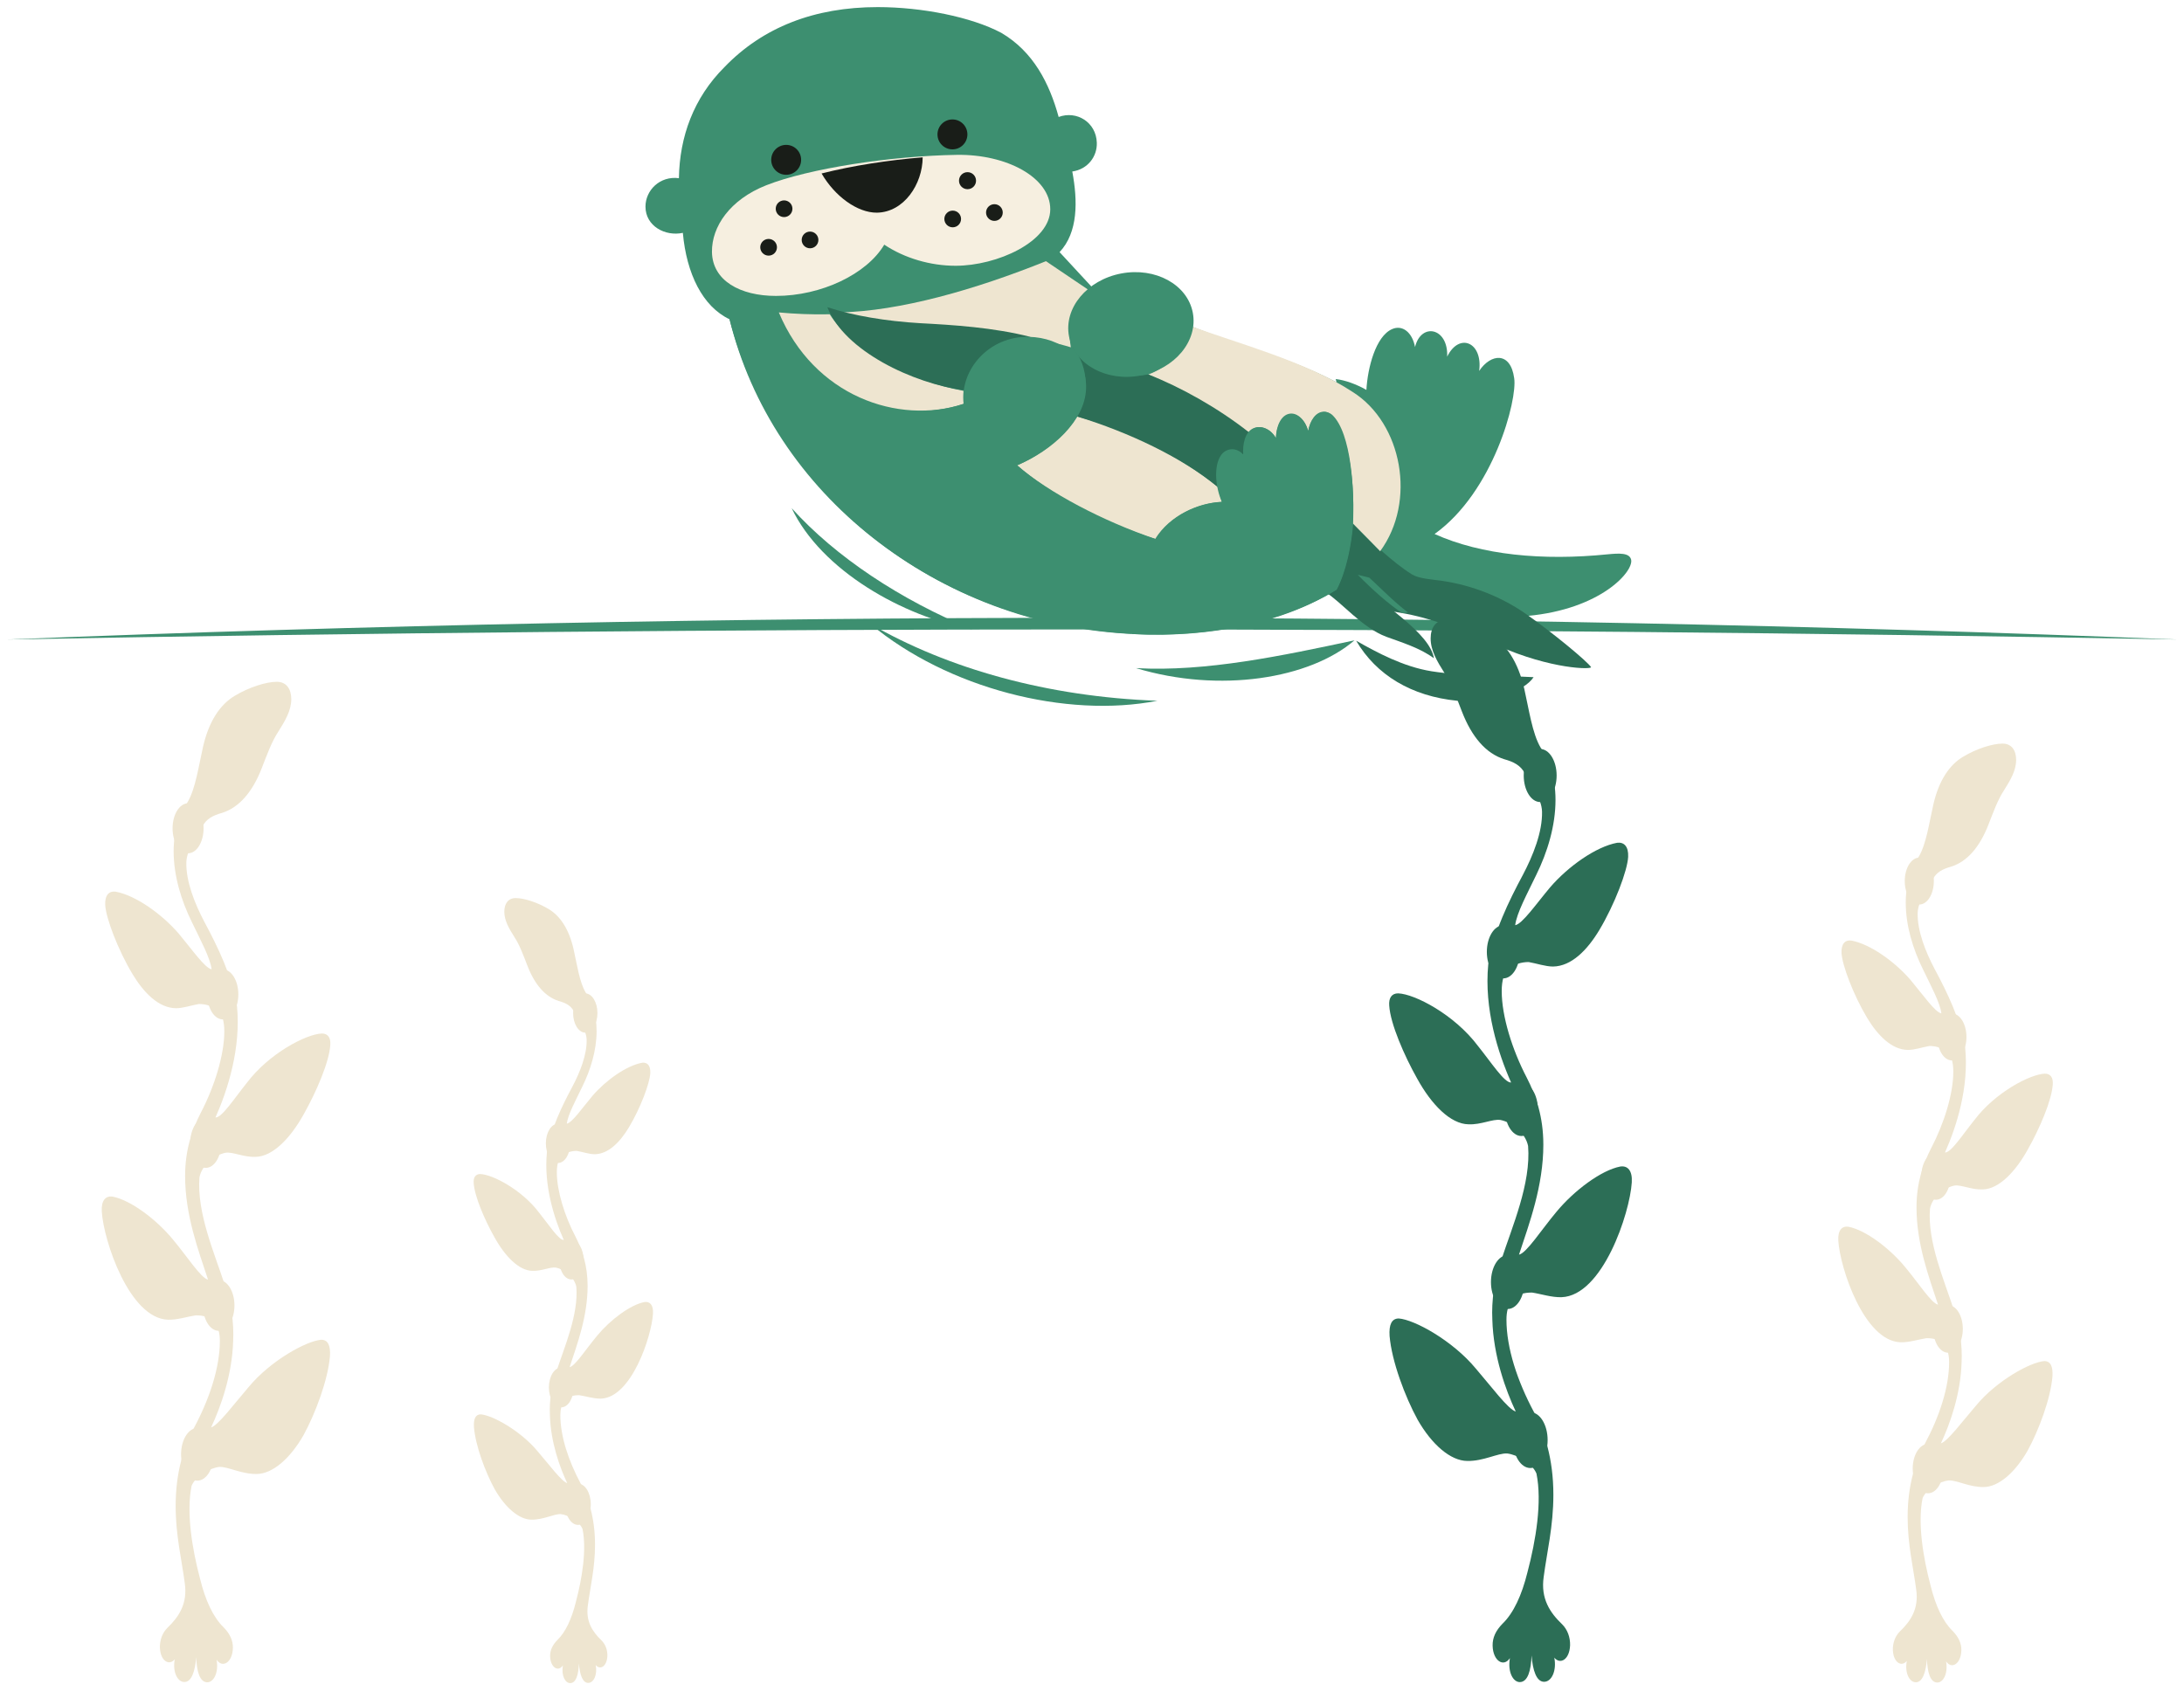
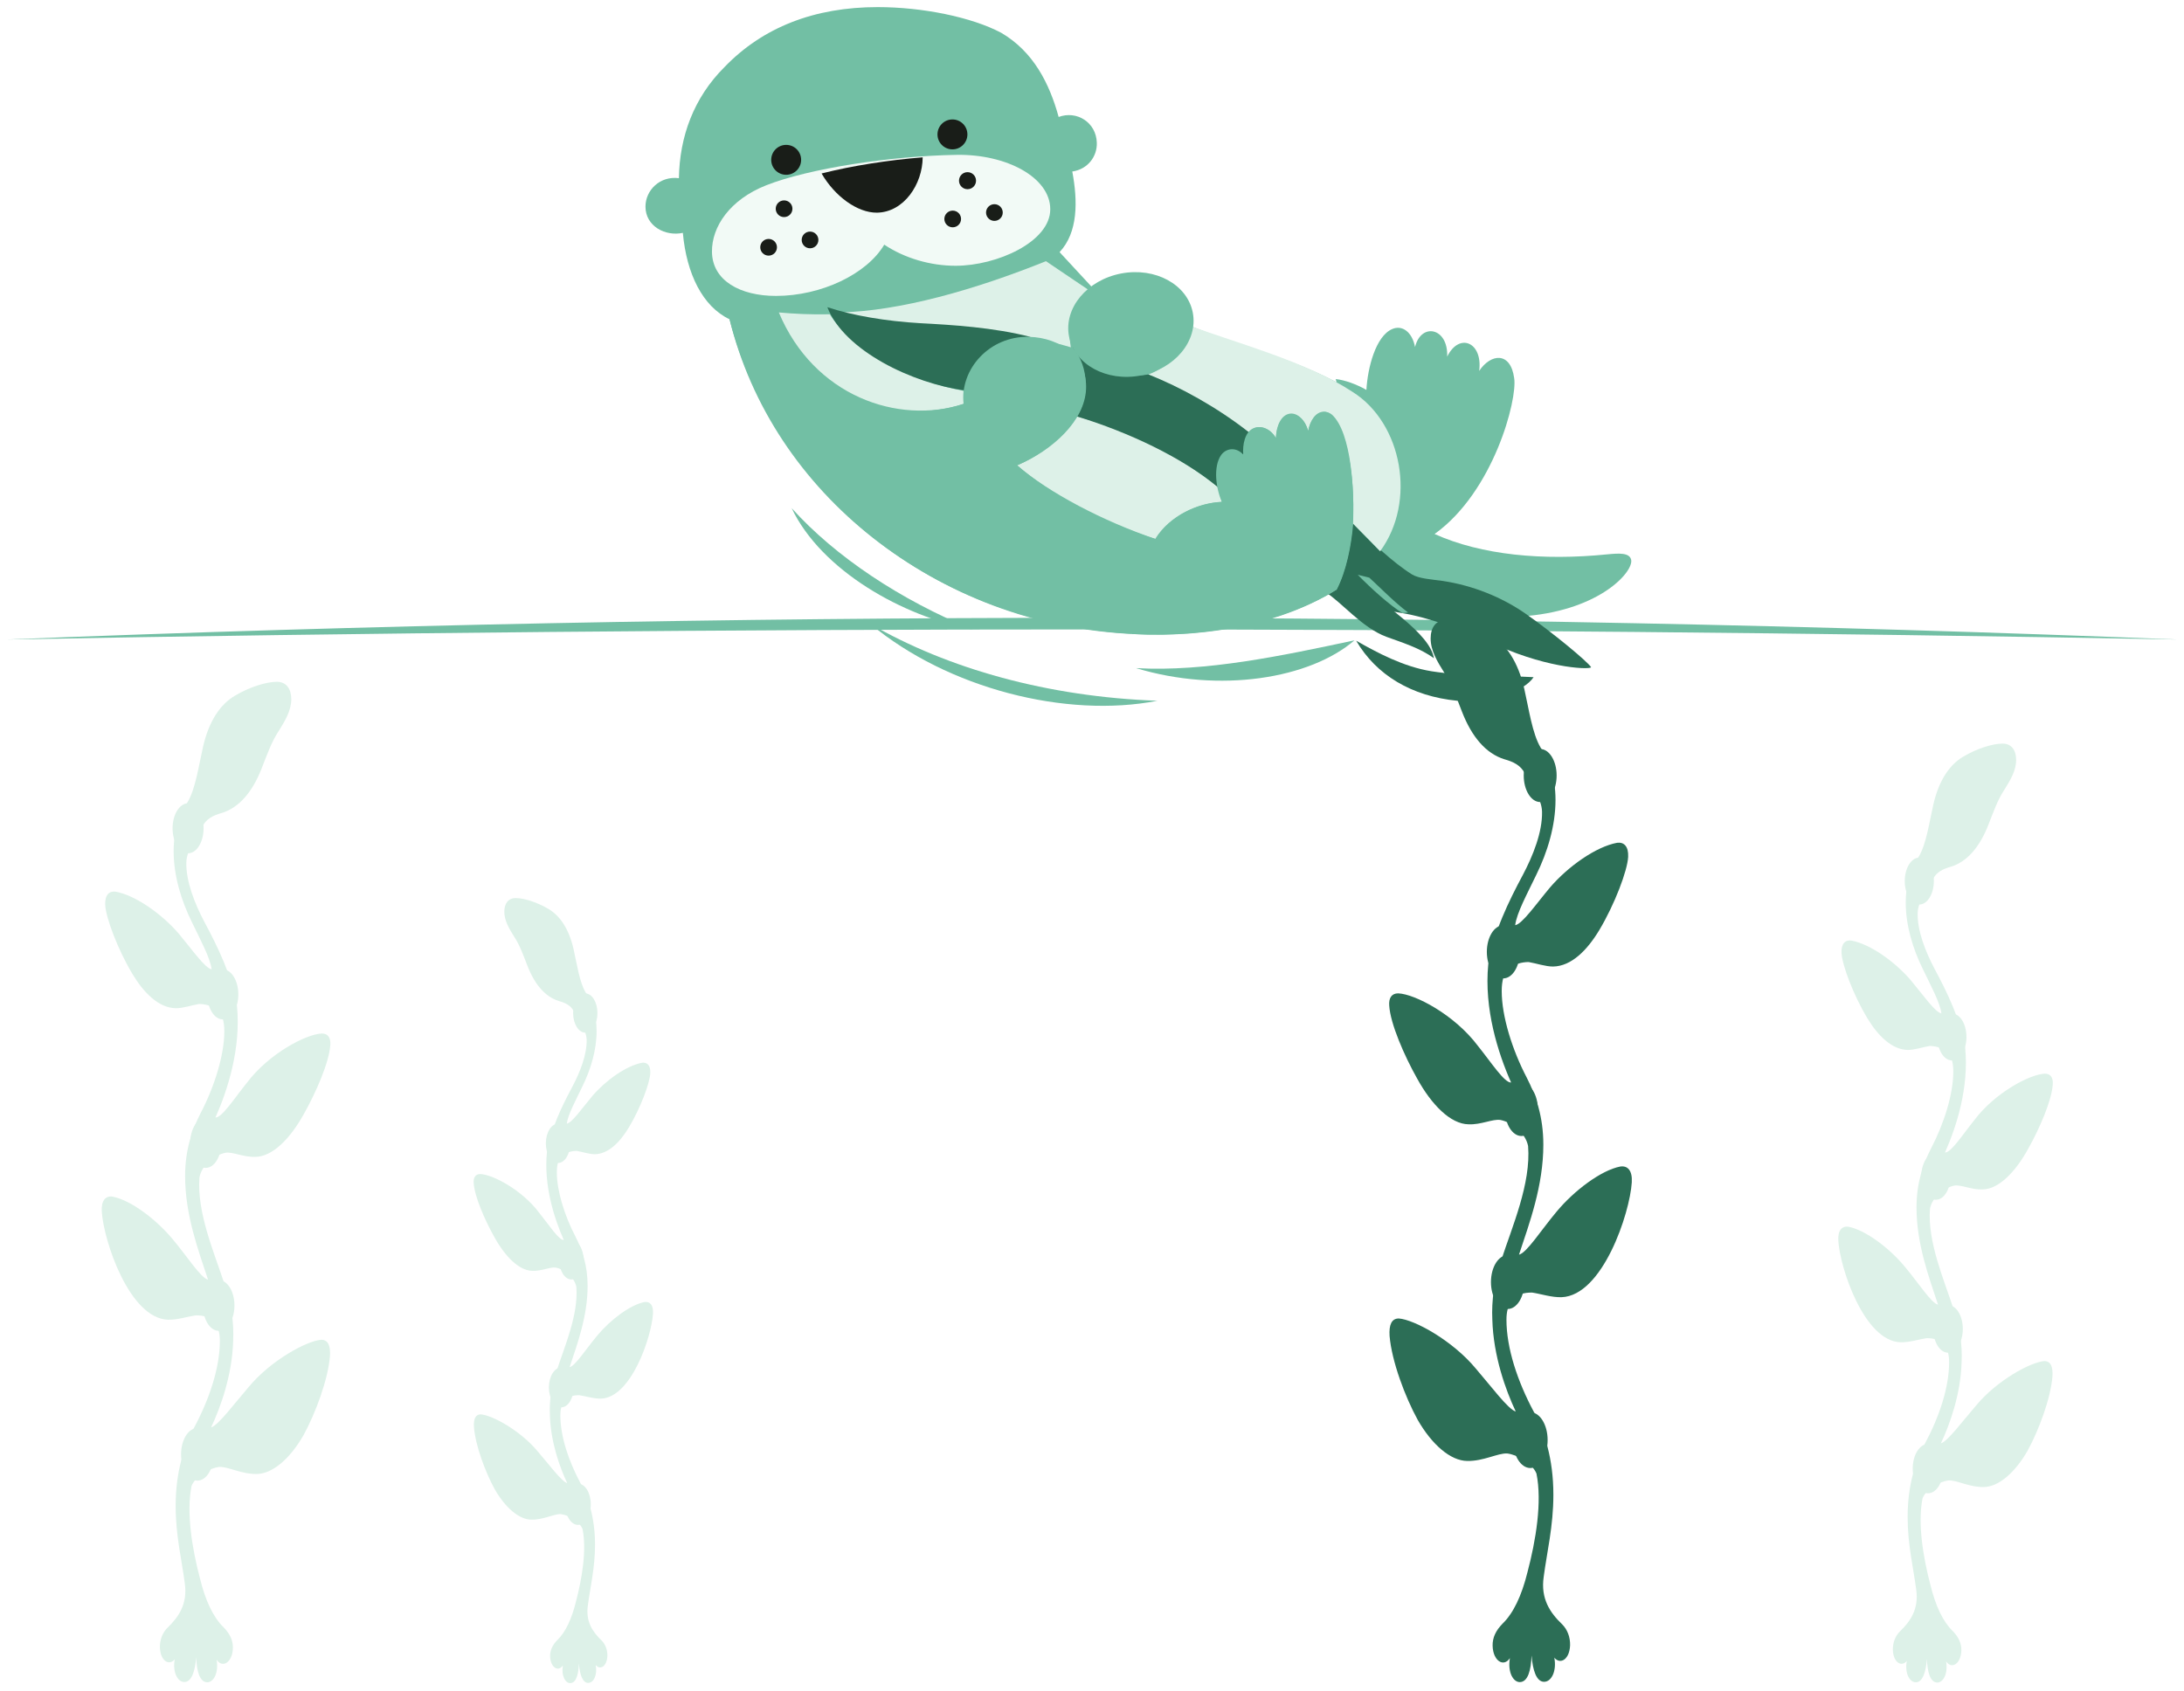
<svg xmlns="http://www.w3.org/2000/svg" viewBox="9.15 22.5 281.7 218.1">
  <g id="kelp-far-1" transform="translate(52.07 110.00) scale(-1.1289 1.8207) translate(-31.60 -5.40)">
-     <path d="m50.49 72.68c-1.28-0.76-2.33-1.7-1.98-3.17 0.34-1.63 1.04-3.36 1.04-5.47 0-2.44-0.98-4.24-2.08-5.51-1.8-2.08-2.97-4.29-2.97-6.18 0-0.53 0.18-0.97 0.57-1.26 0.59-0.44 1.29-0.55 2.18-0.55 0.97 0.09 2.1 0.33 3.18 0.31 4.42-0.1 7.35-5.6 7.56-7.66 0.08-0.79-0.44-1.14-1.25-1.06-2.06 0.25-4.98 1.61-6.87 3.03-1.65 1.22-3.2 2.74-4.02 2.85 1.12-2.1 2.62-4.59 2.62-7.34 0-1.86-0.79-3.27-1.79-4.48-1.56-1.85-2.69-4.09-2.69-5.77 0-0.72 0.25-1.19 0.67-1.46 0.68-0.35 1.49-0.48 2.23-0.48 0.85 0.09 1.8 0.3 2.63 0.3 1.97-0.02 3.67-1.09 4.97-2.43 1.67-1.73 3.03-3.97 3.11-4.89 0.05-0.7-0.45-1-1.19-0.94-2.28 0.26-5.28 1.58-7.22 2.98-1.5 1.11-3 2.45-3.75 2.52 0.16-0.81 1.28-2.08 2.27-3.36 1.2-1.51 2.07-3.27 2.07-5 0-1.59-0.77-2.76-1.61-3.5-0.89-0.94-1.25-2.54-1.75-3.91-0.66-1.79-1.94-2.99-3.63-3.61-1.64-0.61-3.58-0.99-4.8-0.99-1.08 0-1.65 0.5-1.65 1.23 0 0.81 0.7 1.53 1.47 2.29 0.76 0.71 1.32 1.67 1.89 2.58 1.07 1.72 2.61 2.81 4.55 3.19 1.05 0.18 1.79 0.42 2.23 0.95 0.65 0.92 1.8 1.6 1.85 2.55 0.05 1.36-0.97 2.94-2.07 4.23-1.52 1.76-3.15 3.82-3.72 5.97-0.46 2.96 1.04 5.9 2.46 7.88-0.72 0.03-2.15-1.35-3.58-2.45-2.52-2.08-6.78-3.46-8.58-3.5-0.71 0-1.02 0.32-0.96 0.81 0.12 1.22 1.63 3.36 3 4.87 1.56 1.76 3.6 3.04 5.53 3.06 1.36 0.04 2.61-0.37 3.44-0.29 1.28 0.16 2.7 0.87 2.98 1.74 0.32 2.52-1.72 5.38-2.89 7.62-0.76 1.32-1.06 2.71-0.96 3.97 0.11 2.43 1.44 4.71 2.52 6.13-0.81-0.14-2.62-1.66-4.29-2.86-2.51-1.88-6.61-3.27-8.3-3.35-0.77 0-1.07 0.42-0.99 1.17 0.23 1.68 1.66 4.05 3.02 5.59 1.53 1.66 3.54 2.74 5.34 2.75 1.76 0.02 3.28-0.53 4.29-0.5 1.1 0.08 2.69 0.64 3.16 1.34 0.62 1.89-0.06 4.46-0.97 6.59-0.61 1.54-1.51 2.73-2.68 3.43-0.73 0.46-1.09 0.94-1.07 1.47 0.04 1.02 1.19 1.46 1.86 0.83-0.26 0.96 0.37 1.6 1.06 1.6 0.87 0 1.22-0.78 1.27-1.78 0.13 1 0.53 1.76 1.35 1.76 0.83 0 1.37-0.76 1.1-1.61 0.64 0.48 1.64 0.13 1.7-0.83 0.02-0.54-0.29-1.05-0.86-1.4z" fill="#EEE5D0" />
-     <circle cx="48.13" cy="16.03" r="1.771" fill="#EEE5D0" />
-     <circle cx="44.16" cy="27.8" r="1.771" fill="#EEE5D0" />
-     <circle cx="46.11" cy="38.32" r="1.771" fill="#EEE5D0" />
-     <circle cx="44.63" cy="49.84" r="1.798" fill="#EEE5D0" />
-     <circle cx="47.07" cy="60.39" r="1.862" fill="#EEE5D0" />
+     <path d="m50.49 72.68c-1.28-0.76-2.33-1.7-1.98-3.17 0.34-1.63 1.04-3.36 1.04-5.47 0-2.44-0.98-4.24-2.08-5.51-1.8-2.08-2.97-4.29-2.97-6.18 0-0.53 0.18-0.97 0.57-1.26 0.59-0.44 1.29-0.55 2.18-0.55 0.97 0.09 2.1 0.33 3.18 0.31 4.42-0.1 7.35-5.6 7.56-7.66 0.08-0.79-0.44-1.14-1.25-1.06-2.06 0.25-4.98 1.61-6.87 3.03-1.65 1.22-3.2 2.74-4.02 2.85 1.12-2.1 2.62-4.59 2.62-7.34 0-1.86-0.79-3.27-1.79-4.48-1.56-1.85-2.69-4.09-2.69-5.77 0-0.72 0.25-1.19 0.67-1.46 0.68-0.35 1.49-0.48 2.23-0.48 0.85 0.09 1.8 0.3 2.63 0.3 1.97-0.02 3.67-1.09 4.97-2.43 1.67-1.73 3.03-3.97 3.11-4.89 0.05-0.7-0.45-1-1.19-0.94-2.28 0.26-5.28 1.58-7.22 2.98-1.5 1.11-3 2.45-3.75 2.52 0.16-0.81 1.28-2.08 2.27-3.36 1.2-1.51 2.07-3.27 2.07-5 0-1.59-0.77-2.76-1.61-3.5-0.89-0.94-1.25-2.54-1.75-3.91-0.66-1.79-1.94-2.99-3.63-3.61-1.64-0.61-3.58-0.99-4.8-0.99-1.08 0-1.65 0.5-1.65 1.23 0 0.81 0.7 1.53 1.47 2.29 0.76 0.71 1.32 1.67 1.89 2.58 1.07 1.72 2.61 2.81 4.55 3.19 1.05 0.18 1.79 0.42 2.23 0.95 0.65 0.92 1.8 1.6 1.85 2.55 0.05 1.36-0.97 2.94-2.07 4.23-1.52 1.76-3.15 3.82-3.72 5.97-0.46 2.96 1.04 5.9 2.46 7.88-0.72 0.03-2.15-1.35-3.58-2.45-2.52-2.08-6.78-3.46-8.58-3.5-0.71 0-1.02 0.32-0.96 0.81 0.12 1.22 1.63 3.36 3 4.87 1.56 1.76 3.6 3.04 5.53 3.06 1.36 0.04 2.61-0.37 3.44-0.29 1.28 0.16 2.7 0.87 2.98 1.74 0.32 2.52-1.72 5.38-2.89 7.62-0.76 1.32-1.06 2.71-0.96 3.97 0.11 2.43 1.44 4.71 2.52 6.13-0.81-0.14-2.62-1.66-4.29-2.86-2.51-1.88-6.61-3.27-8.3-3.35-0.77 0-1.07 0.42-0.99 1.17 0.23 1.68 1.66 4.05 3.02 5.59 1.53 1.66 3.54 2.74 5.34 2.75 1.76 0.02 3.28-0.53 4.29-0.5 1.1 0.08 2.69 0.64 3.16 1.34 0.62 1.89-0.06 4.46-0.97 6.59-0.61 1.54-1.51 2.73-2.68 3.43-0.73 0.46-1.09 0.94-1.07 1.47 0.04 1.02 1.19 1.46 1.86 0.83-0.26 0.96 0.37 1.6 1.06 1.6 0.87 0 1.22-0.78 1.27-1.78 0.13 1 0.53 1.76 1.35 1.76 0.83 0 1.37-0.76 1.1-1.61 0.64 0.48 1.64 0.13 1.7-0.83 0.02-0.54-0.29-1.05-0.86-1.4z" fill="#DDF1E8" />
+     <circle cx="48.13" cy="16.03" r="1.771" fill="#DDF1E8" />
+     <circle cx="44.16" cy="27.8" r="1.771" fill="#DDF1E8" />
+     <circle cx="46.11" cy="38.32" r="1.771" fill="#DDF1E8" />
+     <circle cx="44.63" cy="49.84" r="1.798" fill="#DDF1E8" />
+     <circle cx="47.07" cy="60.39" r="1.862" fill="#DDF1E8" />
  </g>
  <g id="kelp-far-2" transform="translate(70.00 138.00) scale(0.8857 1.4286) translate(-31.60 -5.40)">
-     <path d="m50.49 72.68c-1.28-0.76-2.33-1.7-1.98-3.17 0.34-1.63 1.04-3.36 1.04-5.47 0-2.44-0.98-4.24-2.08-5.51-1.8-2.08-2.97-4.29-2.97-6.18 0-0.53 0.18-0.97 0.57-1.26 0.59-0.44 1.29-0.55 2.18-0.55 0.97 0.09 2.1 0.33 3.18 0.31 4.42-0.1 7.35-5.6 7.56-7.66 0.08-0.79-0.44-1.14-1.25-1.06-2.06 0.25-4.98 1.61-6.87 3.03-1.65 1.22-3.2 2.74-4.02 2.85 1.12-2.1 2.62-4.59 2.62-7.34 0-1.86-0.79-3.27-1.79-4.48-1.56-1.85-2.69-4.09-2.69-5.77 0-0.72 0.25-1.19 0.67-1.46 0.68-0.35 1.49-0.48 2.23-0.48 0.85 0.09 1.8 0.3 2.63 0.3 1.97-0.02 3.67-1.09 4.97-2.43 1.67-1.73 3.03-3.97 3.11-4.89 0.05-0.7-0.45-1-1.19-0.94-2.28 0.26-5.28 1.58-7.22 2.98-1.5 1.11-3 2.45-3.75 2.52 0.16-0.81 1.28-2.08 2.27-3.36 1.2-1.51 2.07-3.27 2.07-5 0-1.59-0.77-2.76-1.61-3.5-0.89-0.94-1.25-2.54-1.75-3.91-0.66-1.79-1.94-2.99-3.63-3.61-1.64-0.61-3.58-0.99-4.8-0.99-1.08 0-1.65 0.5-1.65 1.23 0 0.81 0.7 1.53 1.47 2.29 0.76 0.71 1.32 1.67 1.89 2.58 1.07 1.72 2.61 2.81 4.55 3.19 1.05 0.18 1.79 0.42 2.23 0.95 0.65 0.92 1.8 1.6 1.85 2.55 0.05 1.36-0.97 2.94-2.07 4.23-1.52 1.76-3.15 3.82-3.72 5.97-0.46 2.96 1.04 5.9 2.46 7.88-0.72 0.03-2.15-1.35-3.58-2.45-2.52-2.08-6.78-3.46-8.58-3.5-0.71 0-1.02 0.32-0.96 0.81 0.12 1.22 1.63 3.36 3 4.87 1.56 1.76 3.6 3.04 5.53 3.06 1.36 0.04 2.61-0.37 3.44-0.29 1.28 0.16 2.7 0.87 2.98 1.74 0.32 2.52-1.72 5.38-2.89 7.62-0.76 1.32-1.06 2.71-0.96 3.97 0.11 2.43 1.44 4.71 2.52 6.13-0.81-0.14-2.62-1.66-4.29-2.86-2.51-1.88-6.61-3.27-8.3-3.35-0.77 0-1.07 0.42-0.99 1.17 0.23 1.68 1.66 4.05 3.02 5.59 1.53 1.66 3.54 2.74 5.34 2.75 1.76 0.02 3.28-0.53 4.29-0.5 1.1 0.08 2.69 0.64 3.16 1.34 0.62 1.89-0.06 4.46-0.97 6.59-0.61 1.54-1.51 2.73-2.68 3.43-0.73 0.46-1.09 0.94-1.07 1.47 0.04 1.02 1.19 1.46 1.86 0.83-0.26 0.96 0.37 1.6 1.06 1.6 0.87 0 1.22-0.78 1.27-1.78 0.13 1 0.53 1.76 1.35 1.76 0.83 0 1.37-0.76 1.1-1.61 0.64 0.48 1.64 0.13 1.7-0.83 0.02-0.54-0.29-1.05-0.86-1.4z" fill="#EEE5D0" />
-     <circle cx="48.13" cy="16.03" r="1.771" fill="#EEE5D0" />
-     <circle cx="44.16" cy="27.8" r="1.771" fill="#EEE5D0" />
-     <circle cx="46.11" cy="38.32" r="1.771" fill="#EEE5D0" />
-     <circle cx="44.63" cy="49.84" r="1.798" fill="#EEE5D0" />
-     <circle cx="47.07" cy="60.39" r="1.862" fill="#EEE5D0" />
+     <path d="m50.49 72.68c-1.28-0.76-2.33-1.7-1.98-3.17 0.34-1.63 1.04-3.36 1.04-5.47 0-2.44-0.98-4.24-2.08-5.51-1.8-2.08-2.97-4.29-2.97-6.18 0-0.53 0.18-0.97 0.57-1.26 0.59-0.44 1.29-0.55 2.18-0.55 0.97 0.09 2.1 0.33 3.18 0.31 4.42-0.1 7.35-5.6 7.56-7.66 0.08-0.79-0.44-1.14-1.25-1.06-2.06 0.25-4.98 1.61-6.87 3.03-1.65 1.22-3.2 2.74-4.02 2.85 1.12-2.1 2.62-4.59 2.62-7.34 0-1.86-0.79-3.27-1.79-4.48-1.56-1.85-2.69-4.09-2.69-5.77 0-0.72 0.25-1.19 0.67-1.46 0.68-0.35 1.49-0.48 2.23-0.48 0.85 0.09 1.8 0.3 2.63 0.3 1.97-0.02 3.67-1.09 4.97-2.43 1.67-1.73 3.03-3.97 3.11-4.89 0.05-0.7-0.45-1-1.19-0.94-2.28 0.26-5.28 1.58-7.22 2.98-1.5 1.11-3 2.45-3.75 2.52 0.16-0.81 1.28-2.08 2.27-3.36 1.2-1.51 2.07-3.27 2.07-5 0-1.59-0.77-2.76-1.61-3.5-0.89-0.94-1.25-2.54-1.75-3.91-0.66-1.79-1.94-2.99-3.63-3.61-1.64-0.61-3.58-0.99-4.8-0.99-1.08 0-1.65 0.5-1.65 1.23 0 0.81 0.7 1.53 1.47 2.29 0.76 0.71 1.32 1.67 1.89 2.58 1.07 1.72 2.61 2.81 4.55 3.19 1.05 0.18 1.79 0.42 2.23 0.95 0.65 0.92 1.8 1.6 1.85 2.55 0.05 1.36-0.97 2.94-2.07 4.23-1.52 1.76-3.15 3.82-3.72 5.97-0.46 2.96 1.04 5.9 2.46 7.88-0.72 0.03-2.15-1.35-3.58-2.45-2.52-2.08-6.78-3.46-8.58-3.5-0.71 0-1.02 0.32-0.96 0.81 0.12 1.22 1.63 3.36 3 4.87 1.56 1.76 3.6 3.04 5.53 3.06 1.36 0.04 2.61-0.37 3.44-0.29 1.28 0.16 2.7 0.87 2.98 1.74 0.32 2.52-1.72 5.38-2.89 7.62-0.76 1.32-1.06 2.71-0.96 3.97 0.11 2.43 1.44 4.71 2.52 6.13-0.81-0.14-2.62-1.66-4.29-2.86-2.51-1.88-6.61-3.27-8.3-3.35-0.77 0-1.07 0.42-0.99 1.17 0.23 1.68 1.66 4.05 3.02 5.59 1.53 1.66 3.54 2.74 5.34 2.75 1.76 0.02 3.28-0.53 4.29-0.5 1.1 0.08 2.69 0.64 3.16 1.34 0.62 1.89-0.06 4.46-0.97 6.59-0.61 1.54-1.51 2.73-2.68 3.43-0.73 0.46-1.09 0.94-1.07 1.47 0.04 1.02 1.19 1.46 1.86 0.83-0.26 0.96 0.37 1.6 1.06 1.6 0.87 0 1.22-0.78 1.27-1.78 0.13 1 0.53 1.76 1.35 1.76 0.83 0 1.37-0.76 1.1-1.61 0.64 0.48 1.64 0.13 1.7-0.83 0.02-0.54-0.29-1.05-0.86-1.4z" fill="#DDF1E8" />
+     <circle cx="48.13" cy="16.03" r="1.771" fill="#DDF1E8" />
+     <circle cx="44.16" cy="27.8" r="1.771" fill="#DDF1E8" />
+     <circle cx="46.11" cy="38.32" r="1.771" fill="#DDF1E8" />
+     <circle cx="44.63" cy="49.84" r="1.798" fill="#DDF1E8" />
+     <circle cx="47.07" cy="60.39" r="1.862" fill="#DDF1E8" />
  </g>
  <g id="kelp-far-3" transform="translate(274.22 118.00) scale(-1.0594 1.7087) translate(-31.60 -5.40)">
-     <path d="m50.49 72.68c-1.28-0.76-2.33-1.7-1.98-3.17 0.34-1.63 1.04-3.36 1.04-5.47 0-2.44-0.98-4.24-2.08-5.51-1.8-2.08-2.97-4.29-2.97-6.18 0-0.53 0.18-0.97 0.57-1.26 0.59-0.44 1.29-0.55 2.18-0.55 0.97 0.09 2.1 0.33 3.18 0.31 4.42-0.1 7.35-5.6 7.56-7.66 0.08-0.79-0.44-1.14-1.25-1.06-2.06 0.25-4.98 1.61-6.87 3.03-1.65 1.22-3.2 2.74-4.02 2.85 1.12-2.1 2.62-4.59 2.62-7.34 0-1.86-0.79-3.27-1.79-4.48-1.56-1.85-2.69-4.09-2.69-5.77 0-0.72 0.25-1.19 0.67-1.46 0.68-0.35 1.49-0.48 2.23-0.48 0.85 0.09 1.8 0.3 2.63 0.3 1.97-0.02 3.67-1.09 4.97-2.43 1.67-1.73 3.03-3.97 3.11-4.89 0.05-0.7-0.45-1-1.19-0.94-2.28 0.26-5.28 1.58-7.22 2.98-1.5 1.11-3 2.45-3.75 2.52 0.16-0.81 1.28-2.08 2.27-3.36 1.2-1.51 2.07-3.27 2.07-5 0-1.59-0.77-2.76-1.61-3.5-0.89-0.94-1.25-2.54-1.75-3.91-0.66-1.79-1.94-2.99-3.63-3.61-1.64-0.61-3.58-0.99-4.8-0.99-1.08 0-1.65 0.5-1.65 1.23 0 0.81 0.7 1.53 1.47 2.29 0.76 0.71 1.32 1.67 1.89 2.58 1.07 1.72 2.61 2.81 4.55 3.19 1.05 0.18 1.79 0.42 2.23 0.95 0.65 0.92 1.8 1.6 1.85 2.55 0.05 1.36-0.97 2.94-2.07 4.23-1.52 1.76-3.15 3.82-3.72 5.97-0.46 2.96 1.04 5.9 2.46 7.88-0.72 0.03-2.15-1.35-3.58-2.45-2.52-2.08-6.78-3.46-8.58-3.5-0.71 0-1.02 0.32-0.96 0.81 0.12 1.22 1.63 3.36 3 4.87 1.56 1.76 3.6 3.04 5.53 3.06 1.36 0.04 2.61-0.37 3.44-0.29 1.28 0.16 2.7 0.87 2.98 1.74 0.32 2.52-1.72 5.38-2.89 7.62-0.76 1.32-1.06 2.71-0.96 3.97 0.11 2.43 1.44 4.71 2.52 6.13-0.81-0.14-2.62-1.66-4.29-2.86-2.51-1.88-6.61-3.27-8.3-3.35-0.77 0-1.07 0.42-0.99 1.17 0.23 1.68 1.66 4.05 3.02 5.59 1.53 1.66 3.54 2.74 5.34 2.75 1.76 0.02 3.28-0.53 4.29-0.5 1.1 0.08 2.69 0.64 3.16 1.34 0.62 1.89-0.06 4.46-0.97 6.59-0.61 1.54-1.51 2.73-2.68 3.43-0.73 0.46-1.09 0.94-1.07 1.47 0.04 1.02 1.19 1.46 1.86 0.83-0.26 0.96 0.37 1.6 1.06 1.6 0.87 0 1.22-0.78 1.27-1.78 0.13 1 0.53 1.76 1.35 1.76 0.83 0 1.37-0.76 1.1-1.61 0.64 0.48 1.64 0.13 1.7-0.83 0.02-0.54-0.29-1.05-0.86-1.4z" fill="#EEE5D0" />
-     <circle cx="48.13" cy="16.03" r="1.771" fill="#EEE5D0" />
-     <circle cx="44.16" cy="27.8" r="1.771" fill="#EEE5D0" />
-     <circle cx="46.11" cy="38.32" r="1.771" fill="#EEE5D0" />
-     <circle cx="44.63" cy="49.84" r="1.798" fill="#EEE5D0" />
-     <circle cx="47.07" cy="60.39" r="1.862" fill="#EEE5D0" />
+     <path d="m50.49 72.68c-1.28-0.76-2.33-1.7-1.98-3.17 0.34-1.63 1.04-3.36 1.04-5.47 0-2.44-0.98-4.24-2.08-5.51-1.8-2.08-2.97-4.29-2.97-6.18 0-0.53 0.18-0.97 0.57-1.26 0.59-0.44 1.29-0.55 2.18-0.55 0.97 0.09 2.1 0.33 3.18 0.31 4.42-0.1 7.35-5.6 7.56-7.66 0.08-0.79-0.44-1.14-1.25-1.06-2.06 0.25-4.98 1.61-6.87 3.03-1.65 1.22-3.2 2.74-4.02 2.85 1.12-2.1 2.62-4.59 2.62-7.34 0-1.86-0.79-3.27-1.79-4.48-1.56-1.85-2.69-4.09-2.69-5.77 0-0.72 0.25-1.19 0.67-1.46 0.68-0.35 1.49-0.48 2.23-0.48 0.85 0.09 1.8 0.3 2.63 0.3 1.97-0.02 3.67-1.09 4.97-2.43 1.67-1.73 3.03-3.97 3.11-4.89 0.05-0.7-0.45-1-1.19-0.94-2.28 0.26-5.28 1.58-7.22 2.98-1.5 1.11-3 2.45-3.75 2.52 0.16-0.81 1.28-2.08 2.27-3.36 1.2-1.51 2.07-3.27 2.07-5 0-1.59-0.77-2.76-1.61-3.5-0.89-0.94-1.25-2.54-1.75-3.91-0.66-1.79-1.94-2.99-3.63-3.61-1.64-0.61-3.58-0.99-4.8-0.99-1.08 0-1.65 0.5-1.65 1.23 0 0.81 0.7 1.53 1.47 2.29 0.76 0.71 1.32 1.67 1.89 2.58 1.07 1.72 2.61 2.81 4.55 3.19 1.05 0.18 1.79 0.42 2.23 0.95 0.65 0.92 1.8 1.6 1.85 2.55 0.05 1.36-0.97 2.94-2.07 4.23-1.52 1.76-3.15 3.82-3.72 5.97-0.46 2.96 1.04 5.9 2.46 7.88-0.72 0.03-2.15-1.35-3.58-2.45-2.52-2.08-6.78-3.46-8.58-3.5-0.71 0-1.02 0.32-0.96 0.81 0.12 1.22 1.63 3.36 3 4.87 1.56 1.76 3.6 3.04 5.53 3.06 1.36 0.04 2.61-0.37 3.44-0.29 1.28 0.16 2.7 0.87 2.98 1.74 0.32 2.52-1.72 5.38-2.89 7.62-0.76 1.32-1.06 2.71-0.96 3.97 0.11 2.43 1.44 4.71 2.52 6.13-0.81-0.14-2.62-1.66-4.29-2.86-2.51-1.88-6.61-3.27-8.3-3.35-0.77 0-1.07 0.42-0.99 1.17 0.23 1.68 1.66 4.05 3.02 5.59 1.53 1.66 3.54 2.74 5.34 2.75 1.76 0.02 3.28-0.53 4.29-0.5 1.1 0.08 2.69 0.64 3.16 1.34 0.62 1.89-0.06 4.46-0.97 6.59-0.61 1.54-1.51 2.73-2.68 3.43-0.73 0.46-1.09 0.94-1.07 1.47 0.04 1.02 1.19 1.46 1.86 0.83-0.26 0.96 0.37 1.6 1.06 1.6 0.87 0 1.22-0.78 1.27-1.78 0.13 1 0.53 1.76 1.35 1.76 0.83 0 1.37-0.76 1.1-1.61 0.64 0.48 1.64 0.13 1.7-0.83 0.02-0.54-0.29-1.05-0.86-1.4z" fill="#DDF1E8" />
+     <circle cx="48.13" cy="16.03" r="1.771" fill="#DDF1E8" />
+     <circle cx="44.16" cy="27.8" r="1.771" fill="#DDF1E8" />
+     <circle cx="46.11" cy="38.32" r="1.771" fill="#DDF1E8" />
+     <circle cx="44.63" cy="49.84" r="1.798" fill="#DDF1E8" />
+     <circle cx="47.07" cy="60.39" r="1.862" fill="#DDF1E8" />
  </g>
-   <path id="surface" d="M10 105 Q150 99.4 290 105 Q150 102.4 10 105Z" fill="#3D8F70" />
+   <path id="surface" d="M10 105 Q150 99.4 290 105 Q150 102.4 10 105Z" fill="#72BFA4" />
  <g id="kelp-near" transform="translate(188.00 102.00) scale(1.1983 1.9328) translate(-31.60 -5.40)">
    <path d="m50.49 72.68c-1.28-0.76-2.33-1.7-1.98-3.17 0.34-1.63 1.04-3.36 1.04-5.47 0-2.44-0.98-4.24-2.08-5.51-1.8-2.08-2.97-4.29-2.97-6.18 0-0.53 0.18-0.97 0.57-1.26 0.59-0.44 1.29-0.55 2.18-0.55 0.97 0.09 2.1 0.33 3.18 0.31 4.42-0.1 7.35-5.6 7.56-7.66 0.08-0.79-0.44-1.14-1.25-1.06-2.06 0.25-4.98 1.61-6.87 3.03-1.65 1.22-3.2 2.74-4.02 2.85 1.12-2.1 2.62-4.59 2.62-7.34 0-1.86-0.79-3.27-1.79-4.48-1.56-1.85-2.69-4.09-2.69-5.77 0-0.72 0.25-1.19 0.67-1.46 0.68-0.35 1.49-0.48 2.23-0.48 0.85 0.09 1.8 0.3 2.63 0.3 1.97-0.02 3.67-1.09 4.97-2.43 1.67-1.73 3.03-3.97 3.11-4.89 0.05-0.7-0.45-1-1.19-0.94-2.28 0.26-5.28 1.58-7.22 2.98-1.5 1.11-3 2.45-3.75 2.52 0.16-0.81 1.28-2.08 2.27-3.36 1.2-1.51 2.07-3.27 2.07-5 0-1.59-0.77-2.76-1.61-3.5-0.89-0.94-1.25-2.54-1.75-3.91-0.66-1.79-1.94-2.99-3.63-3.61-1.64-0.61-3.58-0.99-4.8-0.99-1.08 0-1.65 0.5-1.65 1.23 0 0.81 0.7 1.53 1.47 2.29 0.76 0.71 1.32 1.67 1.89 2.58 1.07 1.72 2.61 2.81 4.55 3.19 1.05 0.18 1.79 0.42 2.23 0.95 0.65 0.92 1.8 1.6 1.85 2.55 0.05 1.36-0.97 2.94-2.07 4.23-1.52 1.76-3.15 3.82-3.72 5.97-0.46 2.96 1.04 5.9 2.46 7.88-0.72 0.03-2.15-1.35-3.58-2.45-2.52-2.08-6.78-3.46-8.58-3.5-0.71 0-1.02 0.32-0.96 0.81 0.12 1.22 1.63 3.36 3 4.87 1.56 1.76 3.6 3.04 5.53 3.06 1.36 0.04 2.61-0.37 3.44-0.29 1.28 0.16 2.7 0.87 2.98 1.74 0.32 2.52-1.72 5.38-2.89 7.62-0.76 1.32-1.06 2.71-0.96 3.97 0.11 2.43 1.44 4.71 2.52 6.13-0.81-0.14-2.62-1.66-4.29-2.86-2.51-1.88-6.61-3.27-8.3-3.35-0.77 0-1.07 0.42-0.99 1.17 0.23 1.68 1.66 4.05 3.02 5.59 1.53 1.66 3.54 2.74 5.34 2.75 1.76 0.02 3.28-0.53 4.29-0.5 1.1 0.08 2.69 0.64 3.16 1.34 0.62 1.89-0.06 4.46-0.97 6.59-0.61 1.54-1.51 2.73-2.68 3.43-0.73 0.46-1.09 0.94-1.07 1.47 0.04 1.02 1.19 1.46 1.86 0.83-0.26 0.96 0.37 1.6 1.06 1.6 0.87 0 1.22-0.78 1.27-1.78 0.13 1 0.53 1.76 1.35 1.76 0.83 0 1.37-0.76 1.1-1.61 0.64 0.48 1.64 0.13 1.7-0.83 0.02-0.54-0.29-1.05-0.86-1.4z" fill="#2C6E56" />
    <circle cx="48.13" cy="16.03" r="1.771" fill="#2C6E56" />
    <circle cx="44.16" cy="27.8" r="1.771" fill="#2C6E56" />
    <circle cx="46.11" cy="38.32" r="1.771" fill="#2C6E56" />
    <circle cx="44.63" cy="49.84" r="1.798" fill="#2C6E56" />
    <circle cx="47.07" cy="60.39" r="1.862" fill="#2C6E56" />
  </g>
  <g id="otter" transform="translate(92.00 23.01) scale(1.6913 1.6913) translate(-2.20 -8.48)">
-     <path d="m62.62 48.91c4.5-3.22 6.33-10.27 6.07-11.89-0.28-2.04-1.78-1.88-2.67-0.55 0.29-2.17-1.51-2.97-2.44-1.09 0.09-2.23-2-2.62-2.45-0.73-0.22-1.15-0.98-1.71-1.75-1.37-1.26 0.55-1.87 2.98-1.96 4.64-0.77-0.44-1.64-0.75-2.34-0.83l3.3 13.28 3.05 4.28c2.08 0.28 4.52 1.71 8.26 0.51 5.61-0.51 8.12-3.4 7.92-4.29-0.13-0.55-0.95-0.49-1.8-0.41-4.93 0.5-9.62 0.06-13.19-1.55z" fill="#3D8F70" />
+     <path d="m62.62 48.91c4.5-3.22 6.33-10.27 6.07-11.89-0.28-2.04-1.78-1.88-2.67-0.55 0.29-2.17-1.51-2.97-2.44-1.09 0.09-2.23-2-2.62-2.45-0.73-0.22-1.15-0.98-1.71-1.75-1.37-1.26 0.55-1.87 2.98-1.96 4.64-0.77-0.44-1.64-0.75-2.34-0.83l3.3 13.28 3.05 4.28c2.08 0.28 4.52 1.71 8.26 0.51 5.61-0.51 8.12-3.4 7.92-4.29-0.13-0.55-0.95-0.49-1.8-0.41-4.93 0.5-9.62 0.06-13.19-1.55z" fill="#72BFA4" />
    <path d="m56.35 48.05c1.35 1.39 3.1 3.04 4.54 3.94 0.54 0.33 1.5 0.38 2.35 0.5 2.27 0.34 4.47 1.22 6.28 2.47 2.16 1.51 4.77 3.69 5.03 4.1 0.12 0.19-2.99 0.2-7.16-1.65-2.56-1.14-5.1-2.12-7.37-2.49-2.26-0.37-4.83-1.34-5.56-1.69l0.95-5.07 0.94-0.11z" fill="#2C6E56" />
    <path d="m55.21 51.49c3.66 2.9 7.04 4.99 7.36 6.9-1.04-0.78-2.48-1.22-3.63-1.64-1.85-0.69-3.44-2.66-4.61-3.38l0.88-1.88z" fill="#2C6E56" />
-     <path d="m56.76 52.02c1.02 1.05 2.48 2.36 3.41 2.92l0.43-0.04c-1.09-0.82-2.23-2-2.96-2.66l-0.88-0.22z" fill="#3D8F70" />
-     <path d="m34.02 27.41c1.42-1.51 1.39-3.9 0.97-6.15 1.19-0.17 1.91-1.16 1.87-2.2-0.05-1.56-1.54-2.47-2.91-1.96-0.7-2.55-1.92-4.98-4.38-6.42-2.28-1.21-6.05-1.96-9.42-1.96-4.84 0-8.77 1.55-11.68 4.57-2.36 2.35-3.43 5.32-3.48 8.48-1.45-0.19-2.55 0.92-2.55 2.17 0 1.48 1.5 2.29 2.85 2 0.28 3.12 1.51 5.62 3.56 6.59 3.37 13.08 15.58 23.39 31 24.02 5.69 0.27 11.26-0.87 15.3-3.4 0.73-1.36 1.13-3.38 1.26-5.03l2.05 2.11c2.85-3.85 1.75-9.73-2.09-12.17-3.67-2.36-9.06-3.61-12.55-5.09l-7.32-2.88-2.48-2.68z" fill="#3D8F70" />
-     <path d="m32.98 28.1c-5.39 2.17-11.14 3.82-15.77 3.91 1.23 0.76 4.89 0.83 8.31 1.11 3.22 0.26 6.97 0.82 9.36 1.55-0.33-1.87 0.32-3.53 1.42-4.33l-3.32-2.24z" fill="#EEE5D0" />
-     <path d="m43.84 32.99c-0.14 1.78-1.64 3.26-3.05 3.75 2.75 1.37 5.6 3.04 7.65 4.45 0.58-0.78 1.65-0.42 2.08 0.41 0.1-2.23 1.97-2.38 2.46-0.55 0.25-1.24 1.14-1.79 1.83-1.23 1.47 1.38 1.7 5.81 1.59 8.29l2.07 2.11c2.78-3.78 1.69-9.75-2.09-12.14-3.54-2.33-8.84-3.73-12.54-5.09z" fill="#EEE5D0" />
-     <path d="m35.35 39.95c-1.03 1.68-2.99 3.06-4.57 3.72 2.97 2.62 7.42 4.64 10.53 5.62 1.11-1.8 3.3-2.77 5.09-2.83l-0.32-1.15c-3.12-2.51-7-4.4-10.73-5.36z" fill="#EEE5D0" />
-     <path d="m12.61 32.01c2.67 6.37 9.08 8.6 14.09 6.98l-0.01-1c-4.23-0.76-8.5-3.22-10.2-5.84-1.38 0.03-2.69-0.03-3.88-0.14z" fill="#EEE5D0" />
+     <path d="m56.76 52.02c1.02 1.05 2.48 2.36 3.41 2.92l0.43-0.04c-1.09-0.82-2.23-2-2.96-2.66l-0.88-0.22z" fill="#72BFA4" />
+     <path d="m34.02 27.41c1.42-1.51 1.39-3.9 0.97-6.15 1.19-0.17 1.91-1.16 1.87-2.2-0.05-1.56-1.54-2.47-2.91-1.96-0.7-2.55-1.92-4.98-4.38-6.42-2.28-1.21-6.05-1.96-9.42-1.96-4.84 0-8.77 1.55-11.68 4.57-2.36 2.35-3.43 5.32-3.48 8.48-1.45-0.19-2.55 0.92-2.55 2.17 0 1.48 1.5 2.29 2.85 2 0.28 3.12 1.51 5.62 3.56 6.59 3.37 13.08 15.58 23.39 31 24.02 5.69 0.27 11.26-0.87 15.3-3.4 0.73-1.36 1.13-3.38 1.26-5.03l2.05 2.11c2.85-3.85 1.75-9.73-2.09-12.17-3.67-2.36-9.06-3.61-12.55-5.09l-7.32-2.88-2.48-2.68z" fill="#72BFA4" />
+     <path d="m32.98 28.1c-5.39 2.17-11.14 3.82-15.77 3.91 1.23 0.76 4.89 0.83 8.31 1.11 3.22 0.26 6.97 0.82 9.36 1.55-0.33-1.87 0.32-3.53 1.42-4.33l-3.32-2.24z" fill="#DDF1E8" />
+     <path d="m43.84 32.99c-0.14 1.78-1.64 3.26-3.05 3.75 2.75 1.37 5.6 3.04 7.65 4.45 0.58-0.78 1.65-0.42 2.08 0.41 0.1-2.23 1.97-2.38 2.46-0.55 0.25-1.24 1.14-1.79 1.83-1.23 1.47 1.38 1.7 5.81 1.59 8.29l2.07 2.11c2.78-3.78 1.69-9.75-2.09-12.14-3.54-2.33-8.84-3.73-12.54-5.09z" fill="#DDF1E8" />
+     <path d="m35.35 39.95c-1.03 1.68-2.99 3.06-4.57 3.72 2.97 2.62 7.42 4.64 10.53 5.62 1.11-1.8 3.3-2.77 5.09-2.83l-0.32-1.15c-3.12-2.51-7-4.4-10.73-5.36z" fill="#DDF1E8" />
+     <path d="m12.61 32.01c2.67 6.37 9.08 8.6 14.09 6.98l-0.01-1c-4.23-0.76-8.5-3.22-10.2-5.84-1.38 0.03-2.69-0.03-3.88-0.14z" fill="#DDF1E8" />
    <path d="m16.31 31.61c1.29 3.33 6.52 5.82 10.45 6.34 0.55-2.43 2.74-4 5.06-4.07-2.84-0.73-5.98-0.92-8.43-1.05-2.59-0.15-5.14-0.58-7.08-1.22z" fill="#2C6E56" />
    <path d="m35.02 34.69c1.32 1.48 1.21 3.9 0.32 5.25 3.96 1.21 8.06 3.15 10.76 5.4-0.4-1.88 0.5-3.44 1.93-2.48l0.43-1.71c-2.38-1.87-5.21-3.45-7.67-4.41-2 0.37-4.16-0.8-5.77-2.05z" fill="#2C6E56" />
-     <ellipse transform="rotate(-10.78 39.46 32.93)" cx="39.46" cy="32.93" rx="4.806" ry="3.961" fill="#3D8F70" />
-     <path d="m31.68 33.87c-2.99-0.07-5.27 2.45-4.98 5.11-5.22 1.77-11.76-0.73-14.18-6.7l-3.67 0.24c3.26 13.33 15.71 23.19 30.68 24 0.32-1.31 1.3-5.57 1.81-7.23-3.96-1.34-8.14-3.52-10.56-5.62 2.73-1.15 5.17-3.42 5.26-5.83 0.1-2.34-1.89-3.91-4.36-3.97z" fill="#3D8F70" />
-     <path d="m26.18 19.99c-5 0.08-11.25 1.03-14.53 2.32-2.78 1.1-4.16 3.16-4.14 5.08 0.03 2.2 2.16 3.36 4.88 3.36 3.45 0 6.93-1.66 8.26-3.91 1.56 1.04 3.53 1.61 5.44 1.61 3.16 0 7.22-1.83 7.22-4.31 0-2.43-3.34-4.21-7.13-4.15z" fill="#F6EFE0" />
+     <ellipse transform="rotate(-10.78 39.46 32.93)" cx="39.46" cy="32.93" rx="4.806" ry="3.961" fill="#72BFA4" />
+     <path d="m31.68 33.87c-2.99-0.07-5.27 2.45-4.98 5.11-5.22 1.77-11.76-0.73-14.18-6.7l-3.67 0.24c3.26 13.33 15.71 23.19 30.68 24 0.32-1.31 1.3-5.57 1.81-7.23-3.96-1.34-8.14-3.52-10.56-5.62 2.73-1.15 5.17-3.42 5.26-5.83 0.1-2.34-1.89-3.91-4.36-3.97z" fill="#72BFA4" />
+     <path d="m26.18 19.99c-5 0.08-11.25 1.03-14.53 2.32-2.78 1.1-4.16 3.16-4.14 5.08 0.03 2.2 2.16 3.36 4.88 3.36 3.45 0 6.93-1.66 8.26-3.91 1.56 1.04 3.53 1.61 5.44 1.61 3.16 0 7.22-1.83 7.22-4.31 0-2.43-3.34-4.21-7.13-4.15z" fill="#F2FAF6" />
    <circle cx="13.17" cy="20.37" r="1.141" fill="#191D18" />
    <circle cx="25.85" cy="18.43" r="1.141" fill="#191D18" />
    <path d="m15.87 21.41c1 1.73 2.72 3 4.22 2.99 2.06-0.03 3.48-2.17 3.49-4.22-2.55 0.2-5.39 0.64-7.71 1.23z" fill="#191D18" />
    <circle cx="13.01" cy="24.1" r=".637" fill="#191D18" />
    <circle cx="14.99" cy="26.48" r=".637" fill="#191D18" />
    <circle cx="11.83" cy="27.04" r=".637" fill="#191D18" />
    <circle cx="25.87" cy="24.88" r=".637" fill="#191D18" />
    <circle cx="27" cy="21.96" r=".65" fill="#191D18" />
    <circle cx="29.05" cy="24.39" r=".637" fill="#191D18" />
-     <path d="m13.59 46.94c2.25 4.74 8.48 8.28 13.79 9.25-5.48-2.25-10.44-5.53-13.79-9.25z" fill="#3D8F70" />
-     <path d="m19.59 55.77c5.9 4.92 14.94 7.22 21.89 5.86-8.35-0.3-15.97-2.44-21.89-5.86z" fill="#3D8F70" />
-     <path d="m39.85 59.14c6.39 1.93 13.26 0.81 16.66-2.12-5.49 1.17-11.34 2.42-16.66 2.12z" fill="#3D8F70" />
+     <path d="m13.59 46.94c2.25 4.74 8.48 8.28 13.79 9.25-5.48-2.25-10.44-5.53-13.79-9.25z" fill="#72BFA4" />
+     <path d="m19.59 55.77c5.9 4.92 14.94 7.22 21.89 5.86-8.35-0.3-15.97-2.44-21.89-5.86z" fill="#72BFA4" />
+     <path d="m39.85 59.14c6.39 1.93 13.26 0.81 16.66-2.12-5.49 1.17-11.34 2.42-16.66 2.12z" fill="#72BFA4" />
    <path d="m56.64 57.05c1.53 2.62 4.23 4.24 7.71 4.58 2.52 0.24 5.13-0.73 5.82-1.8-2.67-0.14-5.46-0.08-7.78-0.45-2.14-0.34-4.17-1.43-5.75-2.33z" fill="#2C6E56" />
-     <path d="m54.2 39.58c-0.64-0.01-1.08 0.67-1.22 1.47-0.29-0.9-0.84-1.4-1.4-1.32-0.68 0.1-1.04 0.96-1.06 1.87-0.44-0.73-1.18-1.01-1.75-0.74-0.61 0.29-0.81 1.23-0.74 2-0.48-0.56-1.24-0.55-1.67 0-0.66 0.9-0.4 2.64 0.04 3.6-2.15 0.12-4.27 1.34-5.15 3.05-0.98 2.4-1.47 5.16-1.7 7.03 5.6 0.31 11.54-0.87 15.6-3.39 0.75-1.54 1.21-3.77 1.26-5.72 0.12-4.05-0.91-7.83-2.21-7.85z" fill="#3D8F70" />
+     <path d="m54.2 39.58c-0.64-0.01-1.08 0.67-1.22 1.47-0.29-0.9-0.84-1.4-1.4-1.32-0.68 0.1-1.04 0.96-1.06 1.87-0.44-0.73-1.18-1.01-1.75-0.74-0.61 0.29-0.81 1.23-0.74 2-0.48-0.56-1.24-0.55-1.67 0-0.66 0.9-0.4 2.64 0.04 3.6-2.15 0.12-4.27 1.34-5.15 3.05-0.98 2.4-1.47 5.16-1.7 7.03 5.6 0.31 11.54-0.87 15.6-3.39 0.75-1.54 1.21-3.77 1.26-5.72 0.12-4.05-0.91-7.83-2.21-7.85z" fill="#72BFA4" />
  </g>
</svg>
